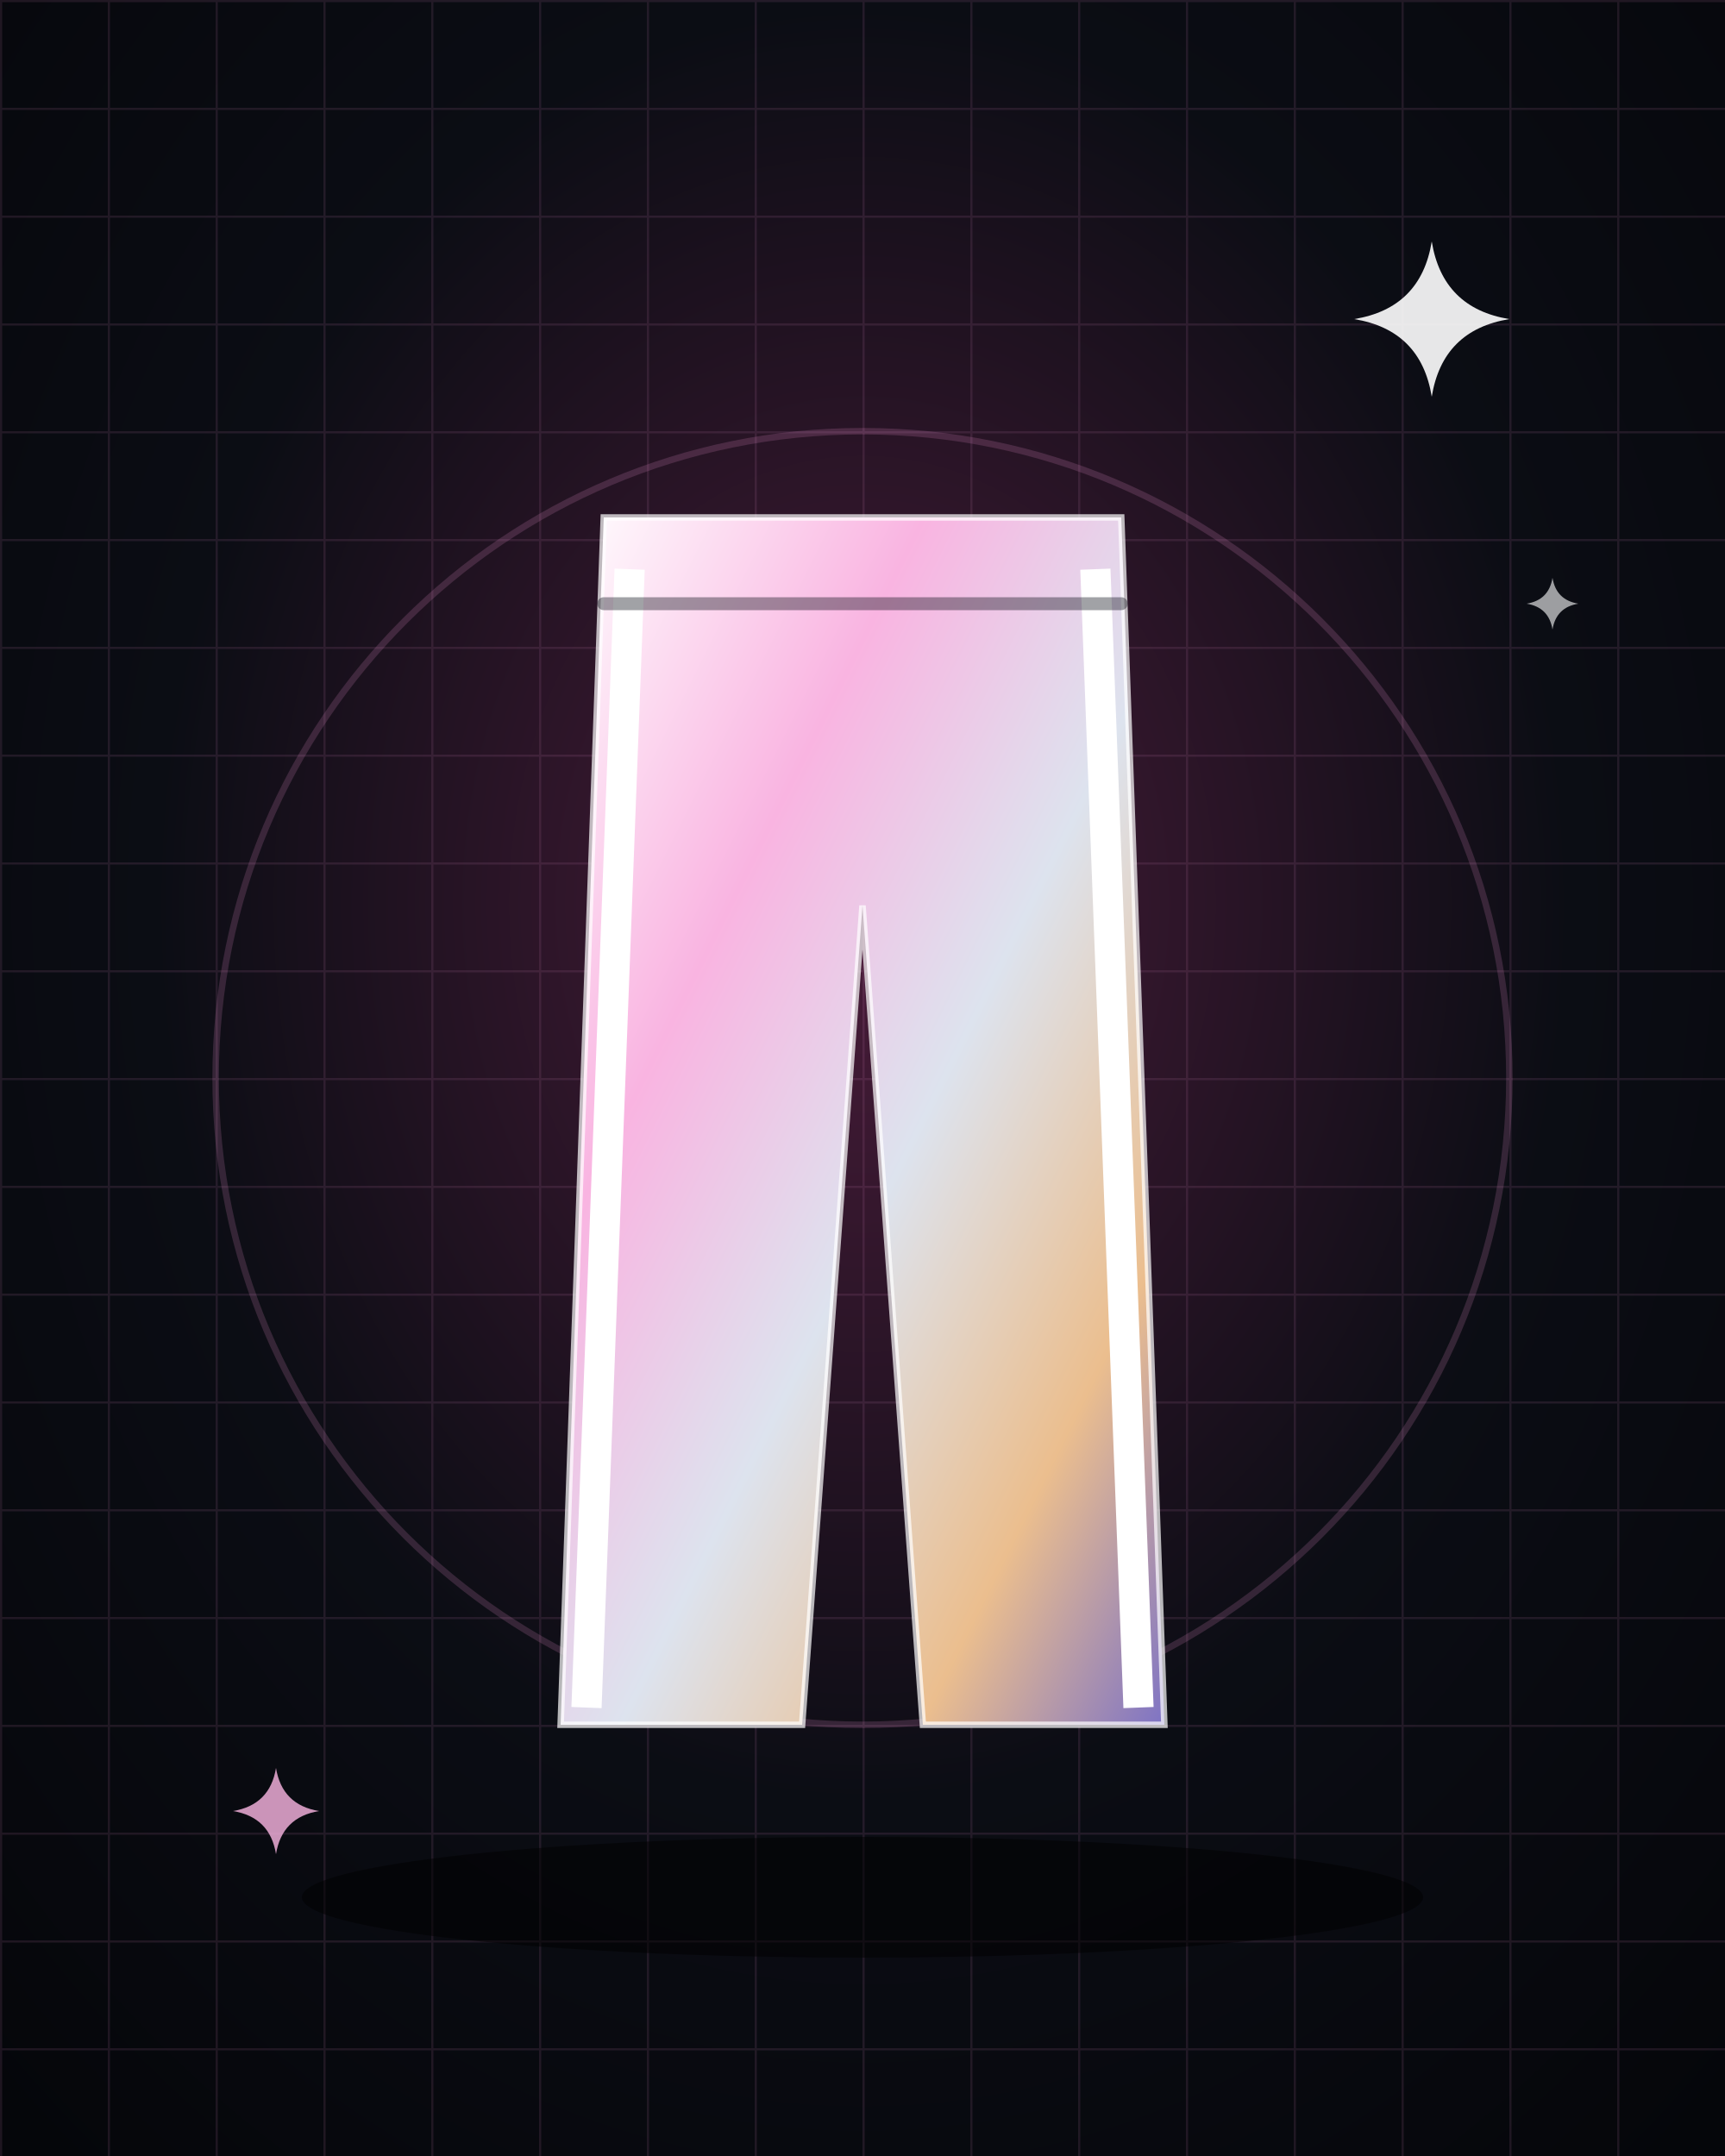
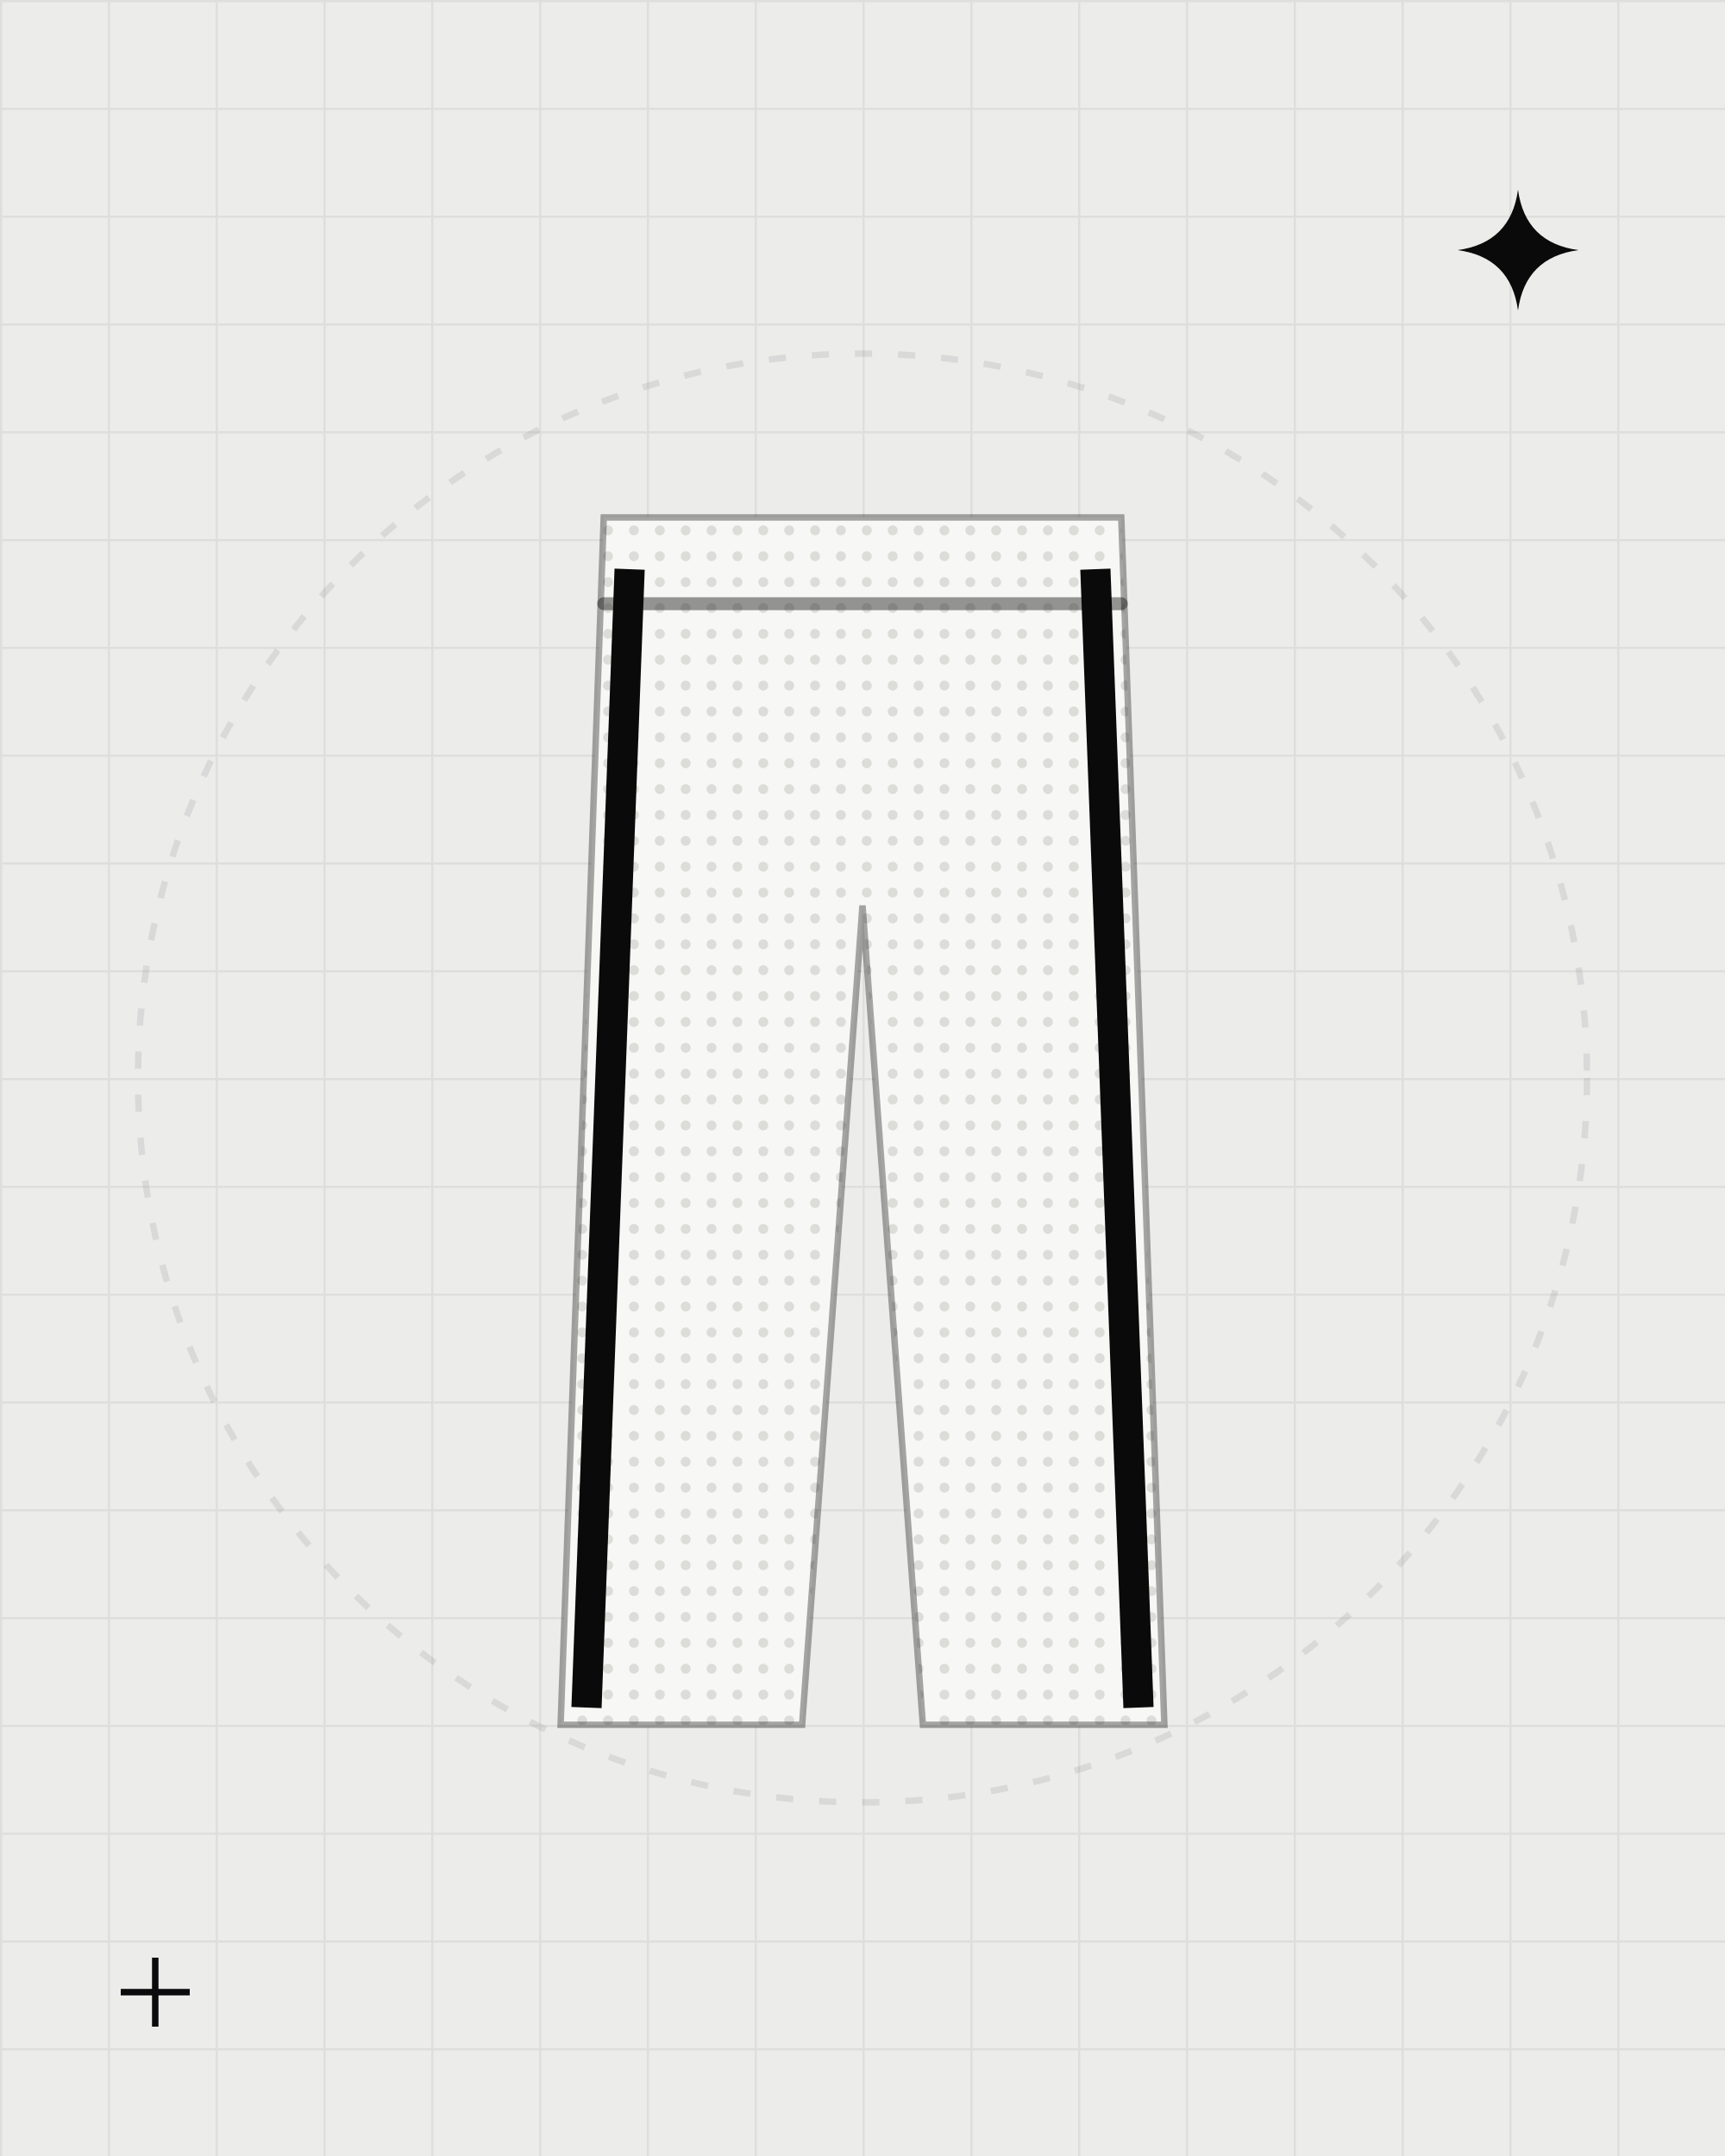
<svg xmlns="http://www.w3.org/2000/svg" viewBox="0 0 400 500" width="400" height="500">
  <defs>
-     <radialGradient id="bg" cx=".5" cy=".42" r=".75">
-       <stop offset="0" stop-color="hsl(321,45%,20%)" />
-       <stop offset=".55" stop-color="#0B0D14" />
-       <stop offset="1" stop-color="#05060A" />
-     </radialGradient>
-     <linearGradient id="c" x1="0" y1="0" x2="1" y2="1">
-       <stop offset="0" stop-color="#FFFFFF" />
-       <stop offset=".3" stop-color="hsl(321,85%,84%)" />
-       <stop offset=".55" stop-color="#DDE3EE" />
-       <stop offset=".8" stop-color="hsl(31,70%,74%)" />
-       <stop offset="1" stop-color="#7F74C4" />
-     </linearGradient>
+     <pattern id="c" width="6" height="6" patternUnits="userSpaceOnUse">
+       <rect width="6" height="6" fill="#f7f7f5" />
+       <circle cx="3" cy="3" r="1.15" fill="#dcdcd8" />
+     </pattern>
    <pattern id="grid" width="25" height="25" patternUnits="userSpaceOnUse">
-       <path d="M25 0H0V25" fill="none" stroke="hsl(321,60%,70%)" stroke-opacity=".12" />
+       <path d="M25 0H0V25" fill="none" stroke="#0b0b0e" stroke-opacity=".06" />
    </pattern>
    <pattern id="mesh" width="10" height="10" patternUnits="userSpaceOnUse">
-       <path d="M0 5L5 0L10 5L5 10Z" fill="none" stroke="#FFFFFF" stroke-opacity=".75" stroke-width="1.2" />
+       <path d="M0 5L5 0L10 5L5 10Z" fill="none" stroke="#0a0a0a" stroke-opacity=".85" stroke-width="1.3" />
    </pattern>
  </defs>
-   <rect width="400" height="500" fill="url(#bg)" />
+   <rect width="400" height="500" fill="#ececea" />
  <rect width="400" height="500" fill="url(#grid)" />
-   <circle cx="200" cy="250" r="150" fill="none" stroke="hsl(321,70%,75%)" stroke-opacity=".18" stroke-width="1.5" />
-   <ellipse cx="200" cy="440" rx="130" ry="14" fill="#000" opacity=".5" />
-   <path d="M140 120L260 120L270 400L214 400L200 210L186 400L130 400Z" fill="url(#c)" stroke="rgba(255,255,255,.7)" stroke-width="1.5" />
-   <path d="M146 132L136 396M254 132L264 396" stroke="#FFFFFF" stroke-width="7" fill="none" />
-   <path d="M140 140L260 140" stroke="rgba(10,12,22,.38)" stroke-width="3" fill="none" stroke-linecap="round" />
-   <path d="M332 56Q334.52 71.48 350 74Q334.52 76.52 332 92Q329.48 76.52 314 74Q329.48 71.48 332 56Z" fill="#FFFFFF" opacity=".9" />
-   <path d="M64 410Q65.4 418.6 74 420Q65.4 421.4 64 430Q62.6 421.4 54 420Q62.6 418.6 64 410Z" fill="hsl(321,90%,85%)" opacity=".8" />
-   <path d="M360 134Q360.84 139.16 366 140Q360.84 140.84 360 146Q359.16 140.84 354 140Q359.16 139.16 360 134Z" fill="#FFFFFF" opacity=".6" />
+   <circle cx="200" cy="250" r="168" fill="none" stroke="#0b0b0e" stroke-opacity=".08" stroke-width="1.5" stroke-dasharray="4 6" />
+   <path d="M140 120L260 120L270 400L214 400L200 210L186 400L130 400Z" fill="url(#c)" stroke="#0a0a0a" stroke-opacity=".35" stroke-width="1.5" />
+   <path d="M146 132L136 396M254 132L264 396" stroke="#0a0a0a" stroke-width="7" fill="none" />
+   <path d="M140 140L260 140" stroke="rgba(10,10,10,.42)" stroke-width="3" fill="none" stroke-linecap="round" />
+   <path d="M352 44Q353.68 56.32 366 58Q353.68 59.68 352 72Q350.32 59.68 338 58Q350.32 56.32 352 44Z" fill="#0a0a0a" />
+   <path d="M28 462h16M36 454v16" stroke="#0b0b0e" stroke-width="1.5" />
</svg>
